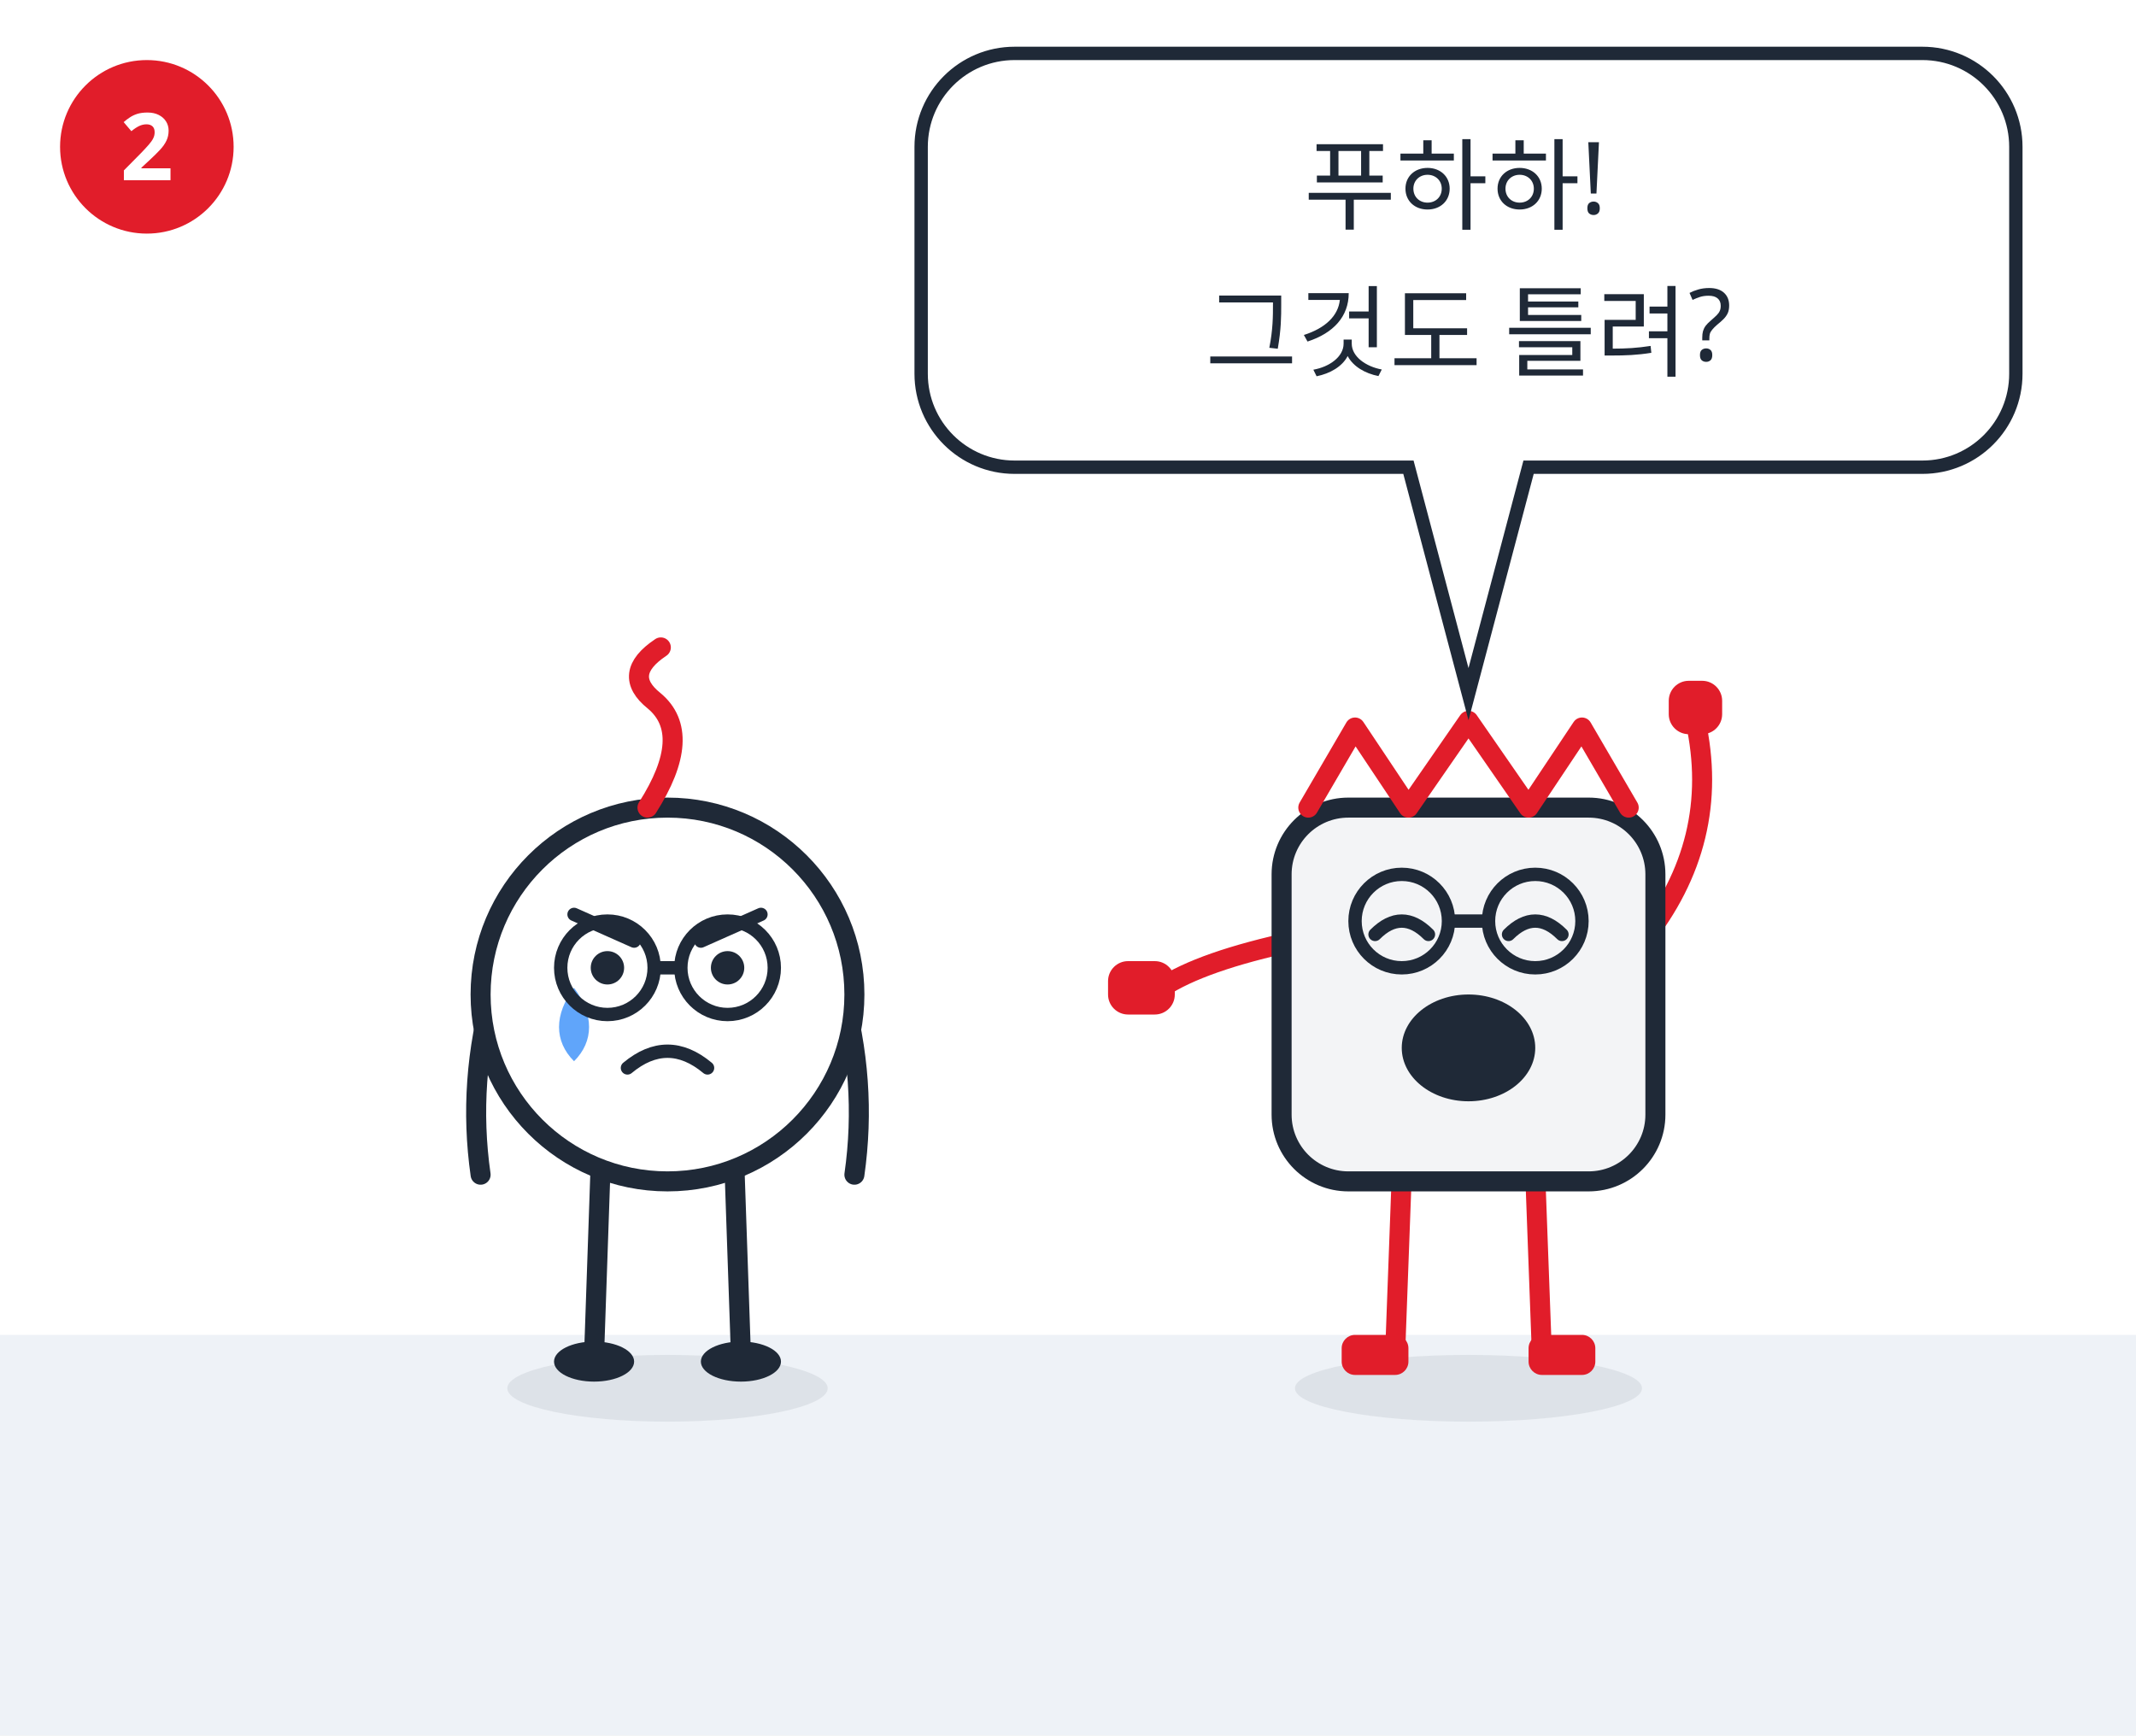
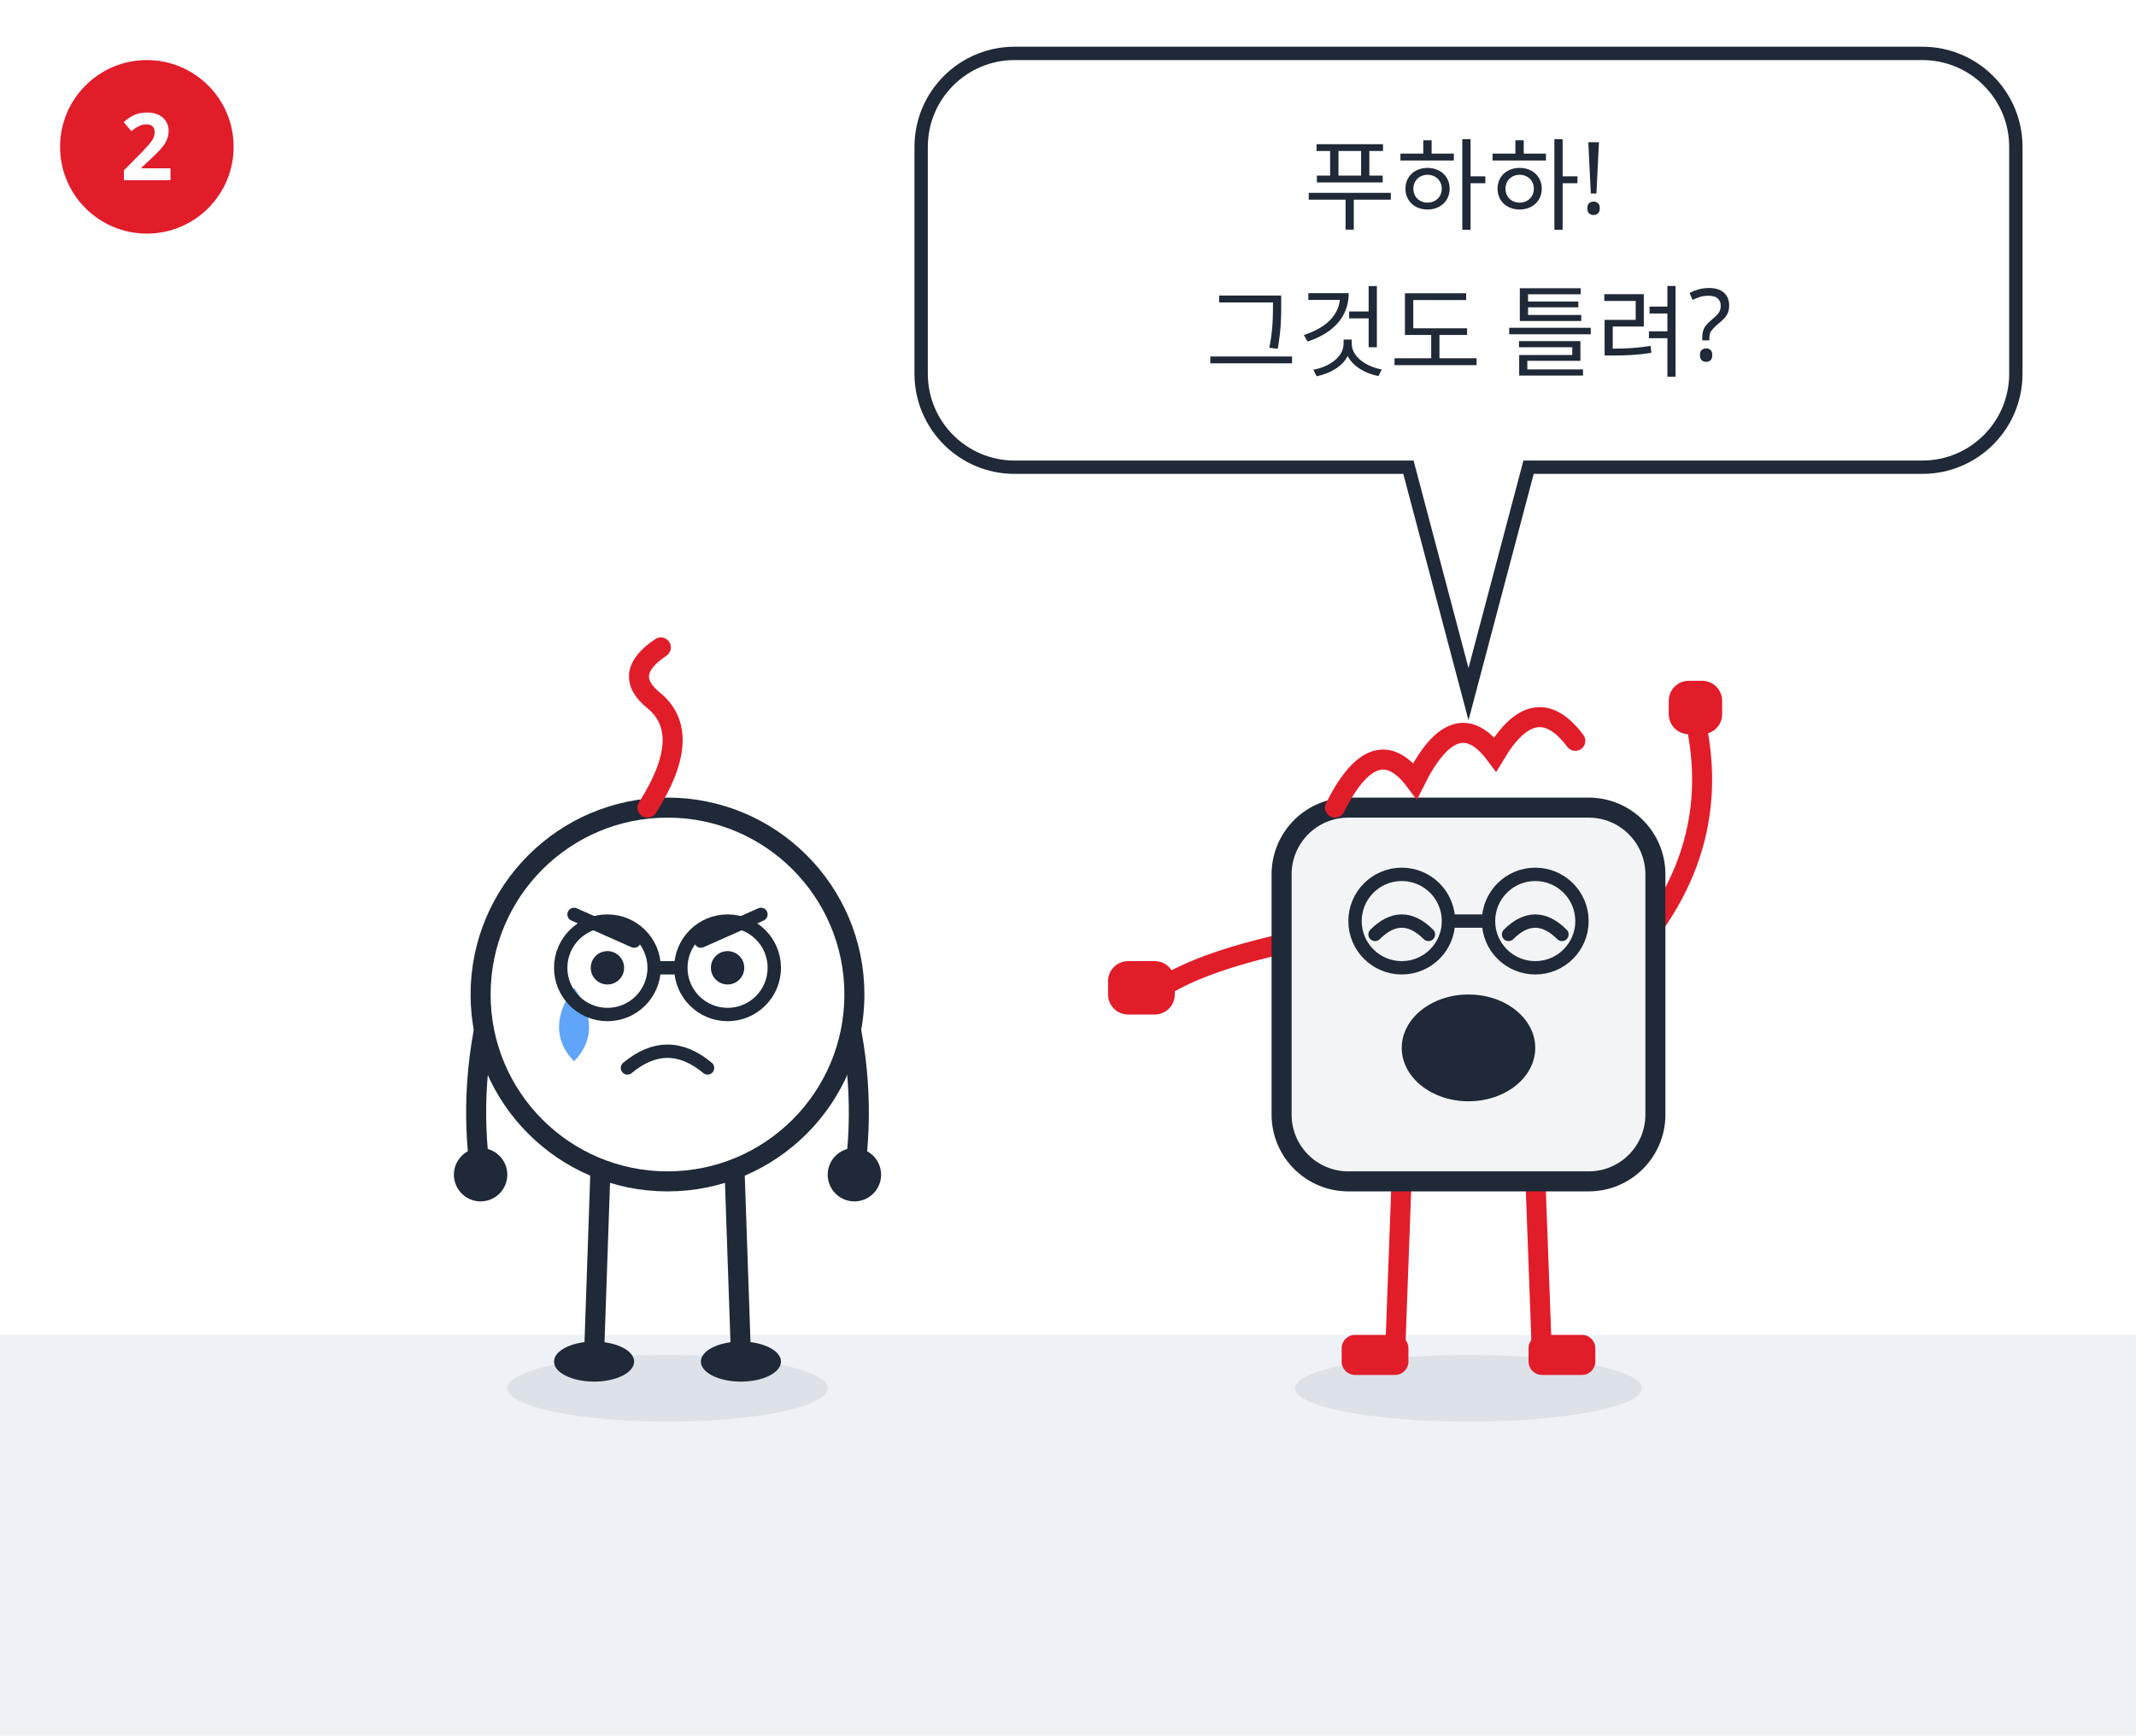
<svg xmlns="http://www.w3.org/2000/svg" viewBox="0 0 320 260" role="img" aria-label="네모가 동그라미의 실수를 크게 웃으며 놀리고 동그라미가 시무룩해지는 장면">
  <rect width="320" height="260" fill="#ffffff" />
  <rect y="200" width="320" height="60" fill="#eef2f7" />
  <circle cx="22" cy="22" r="13" fill="#e11d2a" />
  <text x="22" y="27" text-anchor="middle" font-family="'Pretendard', sans-serif" font-size="14" font-weight="bold" fill="#ffffff">2</text>
  <g transform="translate(100,206)">
    <ellipse cx="0" cy="2" rx="24" ry="5" fill="#1f2937" opacity="0.08" />
    <line x1="-10" y1="-32" x2="-11" y2="-3" stroke="#1f2937" stroke-width="3" stroke-linecap="round" />
    <line x1="10" y1="-32" x2="11" y2="-3" stroke="#1f2937" stroke-width="3" stroke-linecap="round" />
    <ellipse cx="-11" cy="-2" rx="6" ry="3" fill="#1f2937" />
    <ellipse cx="11" cy="-2" rx="6" ry="3" fill="#1f2937" />
    <path d="M -26,-58 Q -30,-44 -28,-30" stroke="#1f2937" stroke-width="3" stroke-linecap="round" fill="none" />
+     <circle cx="-28" cy="-30" r="4" fill="#1f2937" />
    <path d="M 26,-58 Q 30,-44 28,-30" stroke="#1f2937" stroke-width="3" stroke-linecap="round" fill="none" />
+     <circle cx="28" cy="-30" r="4" fill="#1f2937" />
    <circle cx="0" cy="-57" r="28" fill="#ffffff" stroke="#1f2937" stroke-width="3" />
    <path d="M -3,-85 Q 4,-96 -2,-101 Q -7,-105 -1,-109" stroke="#e11d2a" stroke-width="3" stroke-linecap="round" fill="none" />
    <path d="M -14,-58 c-3,4 -3,8 0,11 c3,-3 3,-7 0,-11 Z" fill="#60a5fa" />
    <g fill="none" stroke="#1f2937" stroke-width="2">
      <circle cx="-9" cy="-61" r="7" />
      <circle cx="9" cy="-61" r="7" />
      <path d="M -2,-61 h4" />
    </g>
    <circle cx="-9" cy="-61" r="2.5" fill="#1f2937" />
    <circle cx="9" cy="-61" r="2.5" fill="#1f2937" />
    <line x1="-14" y1="-69" x2="-5" y2="-65" stroke="#1f2937" stroke-width="2" stroke-linecap="round" />
    <line x1="5" y1="-65" x2="14" y2="-69" stroke="#1f2937" stroke-width="2" stroke-linecap="round" />
    <path d="M -6,-46 Q 0,-51 6,-46" stroke="#1f2937" stroke-width="2" stroke-linecap="round" fill="none" />
  </g>
  <g transform="translate(220,206)">
    <ellipse cx="0" cy="2" rx="26" ry="5" fill="#1f2937" opacity="0.08" />
    <line x1="-10" y1="-30" x2="-11" y2="-3" stroke="#e11d2a" stroke-width="3" stroke-linecap="round" />
    <line x1="10" y1="-30" x2="11" y2="-3" stroke="#e11d2a" stroke-width="3" stroke-linecap="round" />
    <rect x="-19" y="-6" width="10" height="6" rx="2" fill="#e11d2a" />
    <rect x="9" y="-6" width="10" height="6" rx="2" fill="#e11d2a" />
    <path d="M -26,-65 Q -40,-62 -46,-58" stroke="#e11d2a" stroke-width="3" stroke-linecap="round" fill="none" />
    <rect x="-54" y="-62" width="10" height="8" rx="3" fill="#e11d2a" />
    <path d="M 26,-65 Q 38,-80 34,-98" stroke="#e11d2a" stroke-width="3" stroke-linecap="round" fill="none" />
    <rect x="30" y="-104" width="8" height="8" rx="3" fill="#e11d2a" />
    <rect x="-28" y="-85" width="56" height="56" rx="10" fill="#f3f4f6" stroke="#1f2937" stroke-width="3" />
-     <polyline points="-24,-85 -17,-97 -9,-85 0,-98 9,-85 17,-97 24,-85" fill="none" stroke="#e11d2a" stroke-width="3" stroke-linejoin="round" stroke-linecap="round" />
+     <path d="M -20,-85 q6 -12 12 -4 q6 -12 12 -4 q6 -10 12 -2" fill="none" stroke="#e11d2a" stroke-width="3" stroke-linecap="round" />
    <g fill="none" stroke="#1f2937" stroke-width="2">
      <circle cx="-10" cy="-68" r="7" />
      <circle cx="10" cy="-68" r="7" />
      <path d="M -3,-68 h6" />
    </g>
    <path d="M -14,-66 Q -10,-70 -6,-66" stroke="#1f2937" stroke-width="2" stroke-linecap="round" fill="none" />
    <path d="M 6,-66 Q 10,-70 14,-66" stroke="#1f2937" stroke-width="2" stroke-linecap="round" fill="none" />
    <ellipse cx="0" cy="-49" rx="10" ry="8" fill="#1f2937" />
  </g>
  <path d="M 152,8 H 288 A14,14 0 0 1 302,22 V 56 A14,14 0 0 1 288,70 H 229 L 220,104 L 211,70 H 152 A14,14 0 0 1 138,56 V 22 A14,14 0 0 1 152,8 Z" fill="#ffffff" stroke="#1f2937" stroke-width="2" />
  <text x="220" y="39" text-anchor="middle" dominant-baseline="middle" font-family="'Pretendard', sans-serif" font-size="15" fill="#1f2937">
    <tspan x="220" dy="-11">푸하하!</tspan>
    <tspan x="220" dy="22">그것도 틀려?</tspan>
  </text>
</svg>
